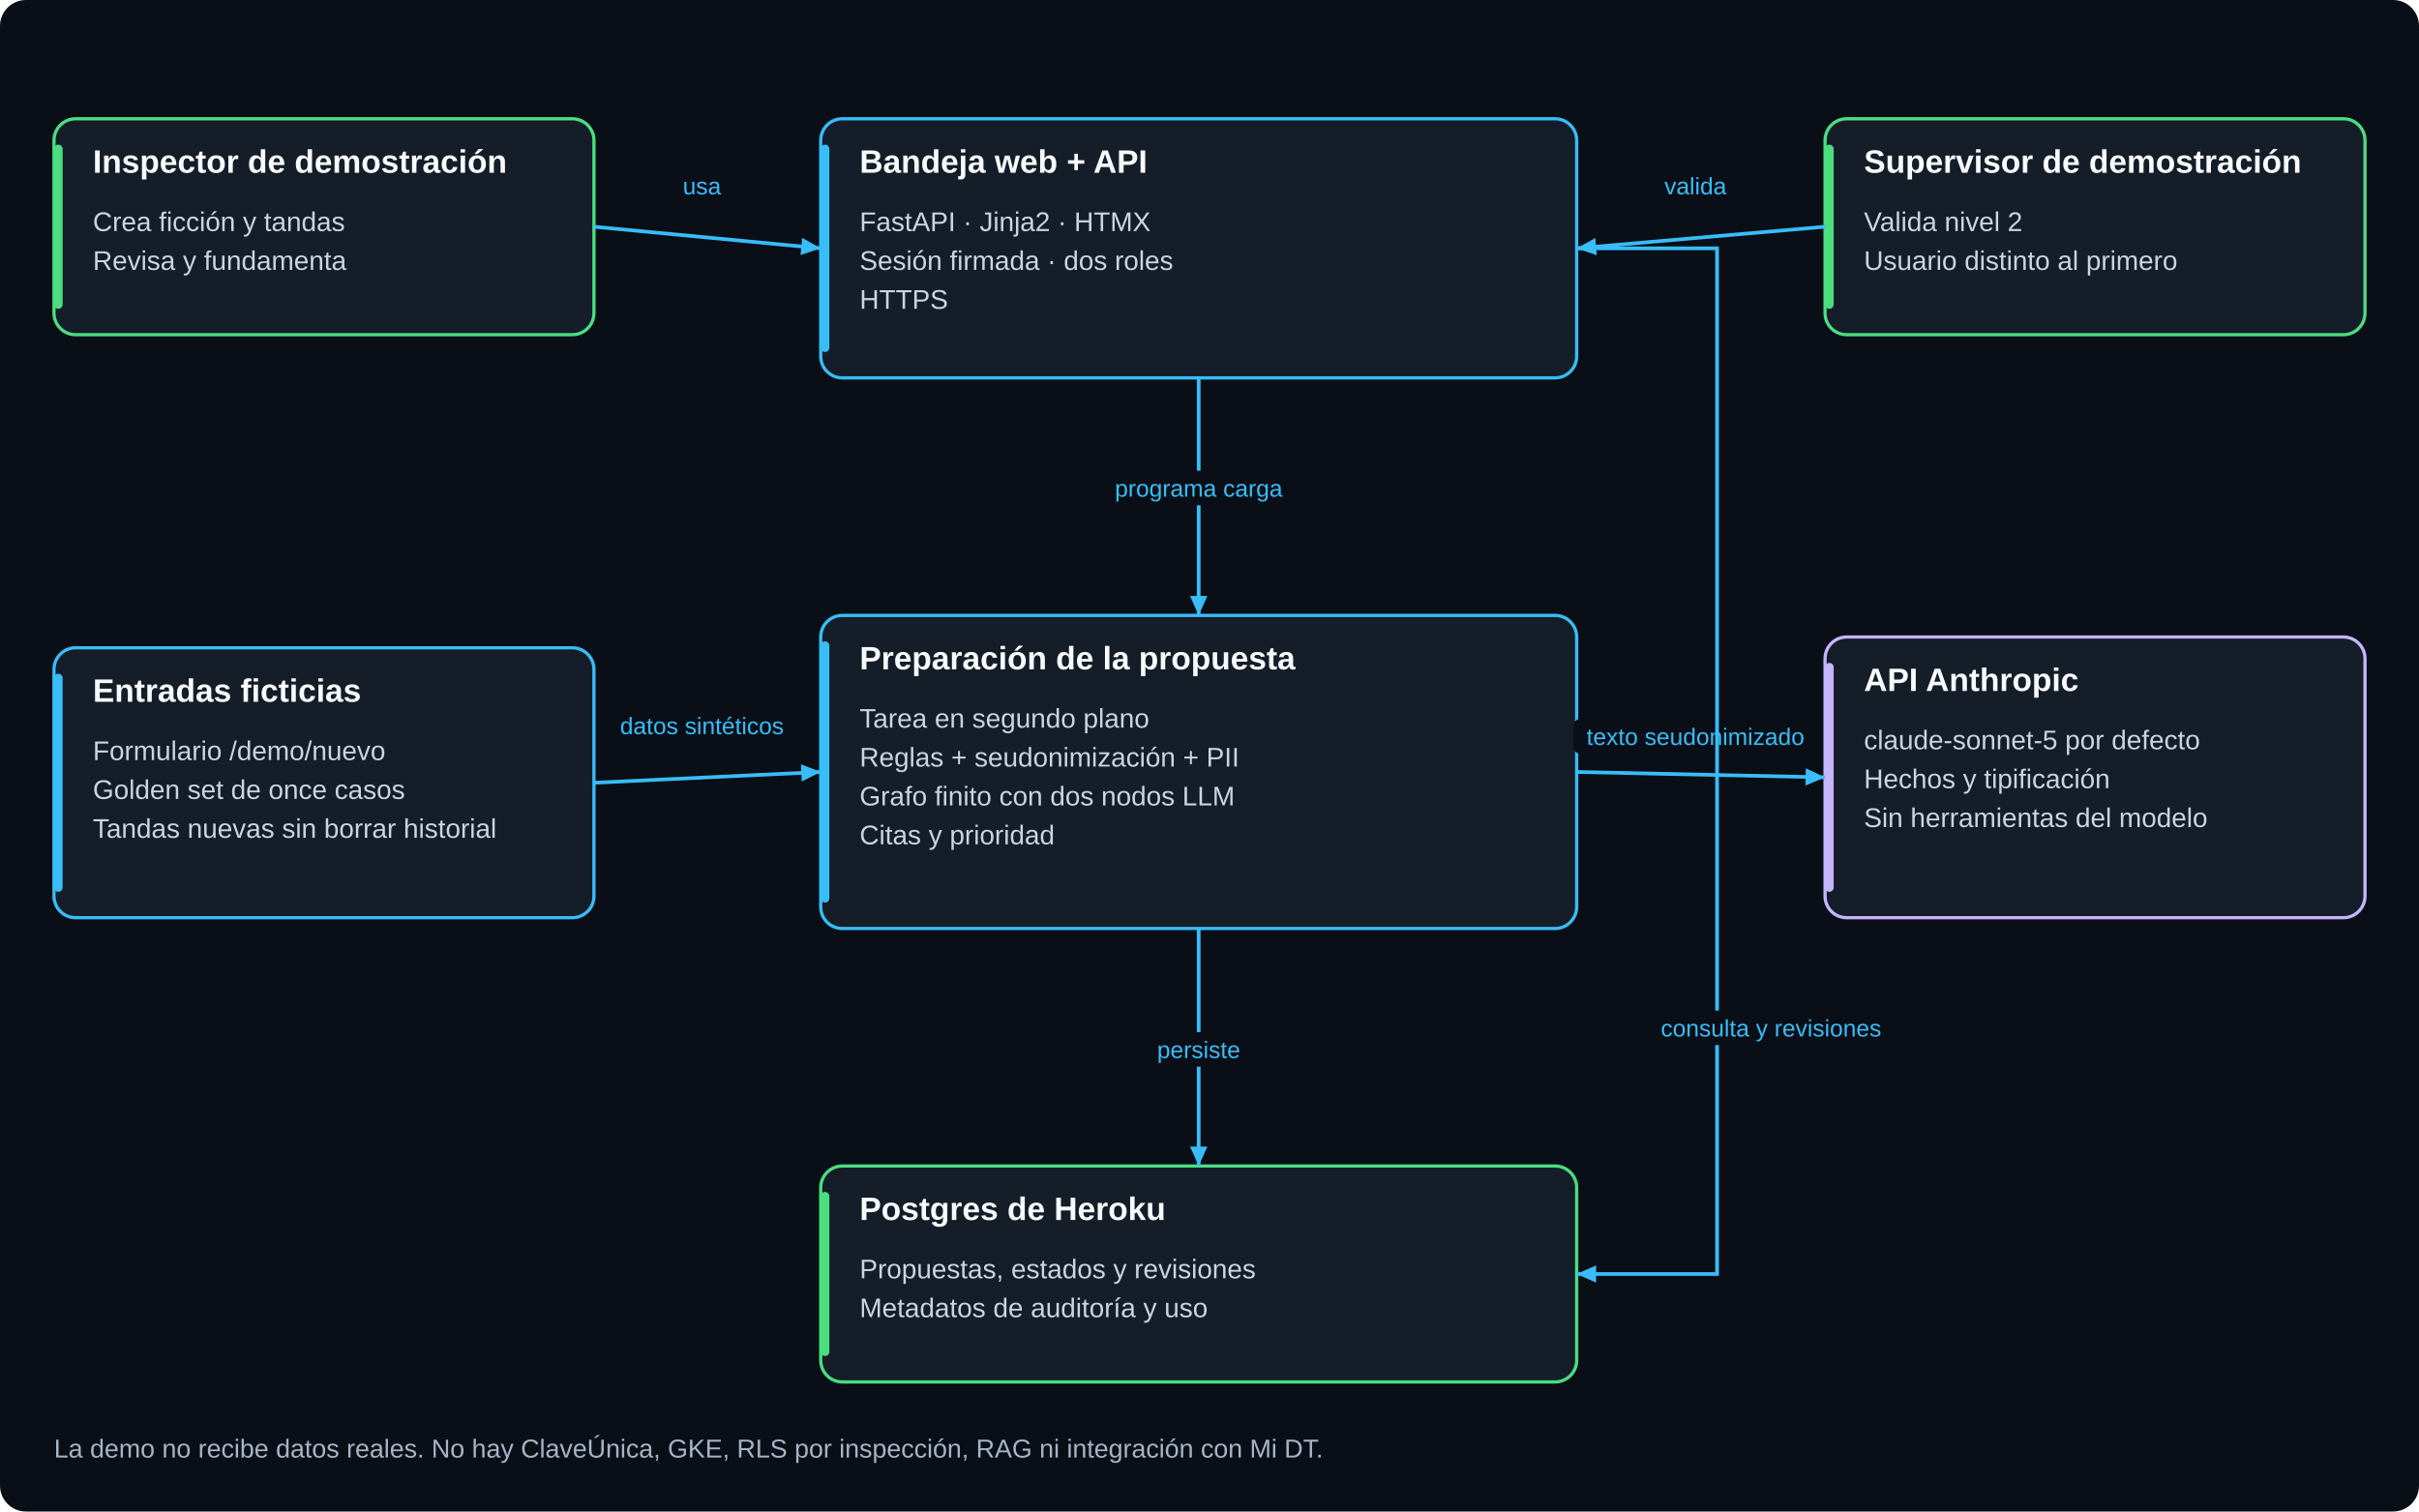
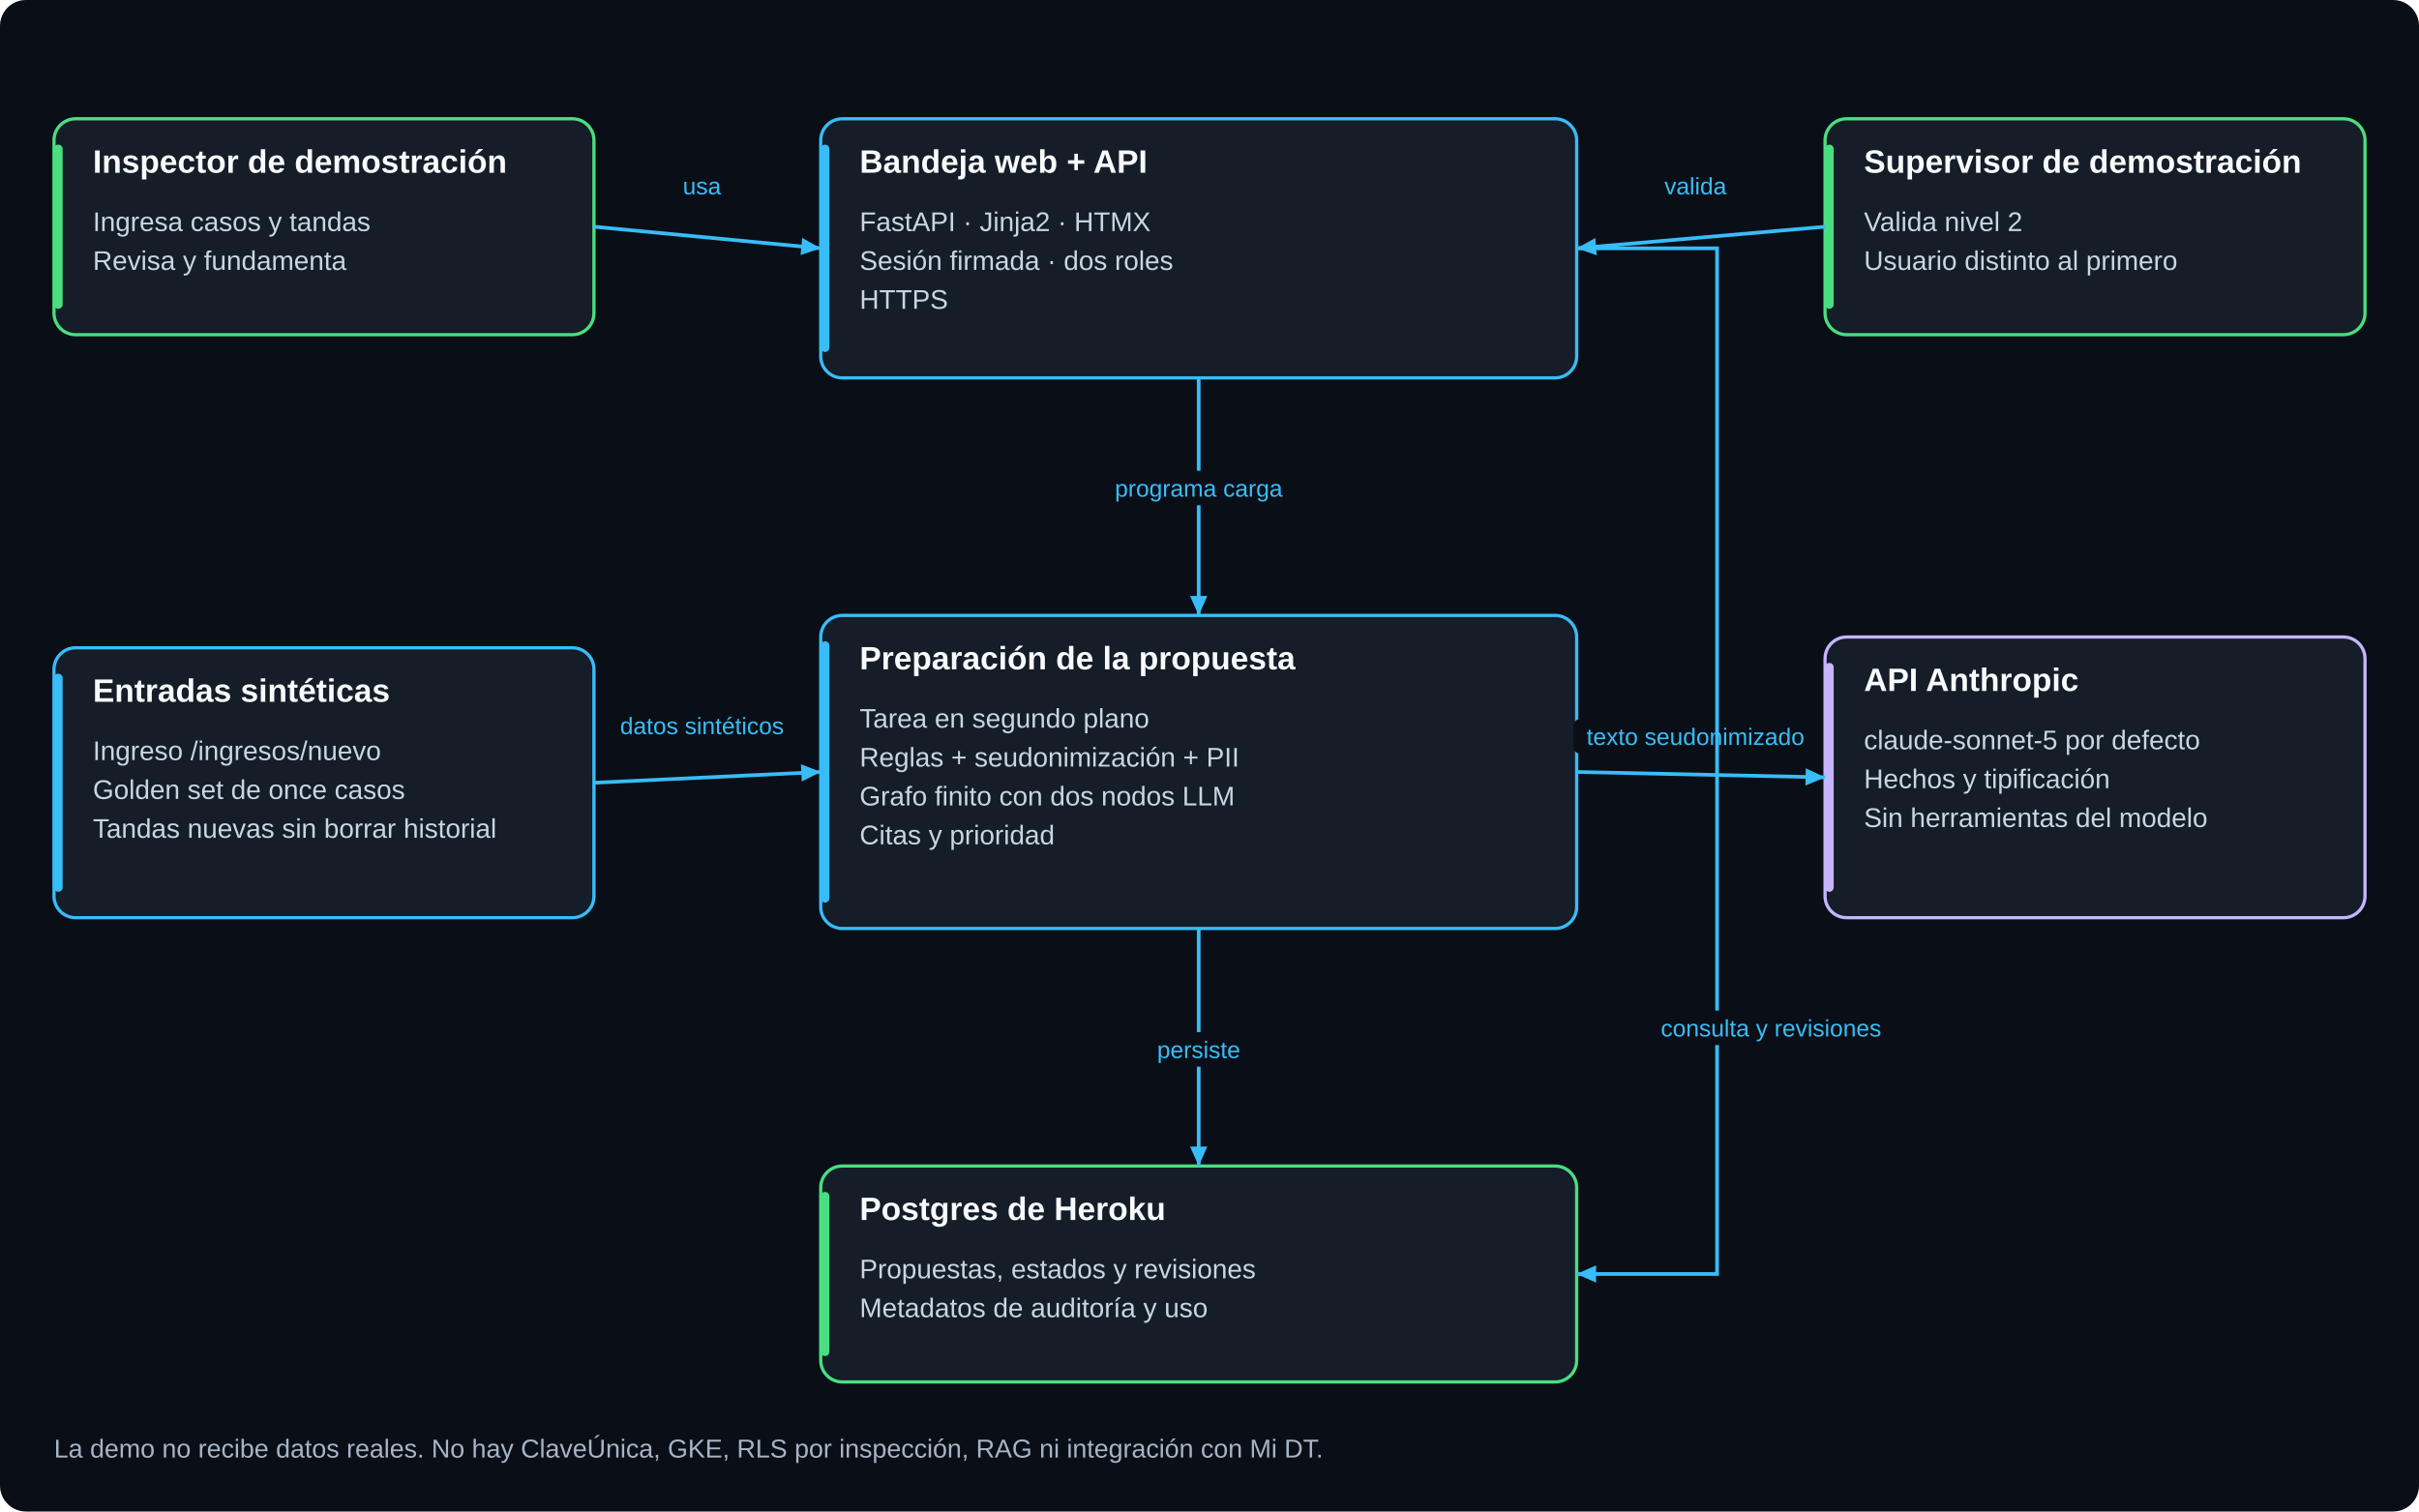
<svg xmlns="http://www.w3.org/2000/svg" viewBox="0 0 1120 700" width="1120" height="700" role="img" aria-labelledby="title-1 desc-1">
  <defs>
    <marker id="arrow-1" markerWidth="8" markerHeight="8" refX="7" refY="4" orient="auto">
      <path d="M0,0 L8,4 L0,8 Z" fill="#38bdf8" />
    </marker>
  </defs>
  <rect width="100%" height="100%" rx="12" fill="#0a0f17" />
  <rect x="25" y="55" width="250" height="100" rx="10" fill="#141d28" stroke="#4ade80" stroke-width="1.5" />
  <rect x="25" y="67" width="4" height="76" rx="2" fill="#4ade80" />
  <text x="43" y="80" fill="#f8fafc" font-size="15" font-weight="700" text-anchor="start" font-family="Arial,Helvetica,sans-serif">Inspector de demostración</text>
-   <text x="43" y="107" fill="#cbd5e1" font-size="12.5" font-weight="400" text-anchor="start" font-family="Arial,Helvetica,sans-serif">Crea ficción y tandas</text>
+   <text x="43" y="107" fill="#cbd5e1" font-size="12.5" font-weight="400" text-anchor="start" font-family="Arial,Helvetica,sans-serif">Ingresa casos y tandas</text>
  <text x="43" y="125" fill="#cbd5e1" font-size="12.5" font-weight="400" text-anchor="start" font-family="Arial,Helvetica,sans-serif">Revisa y fundamenta</text>
  <rect x="380" y="55" width="350" height="120" rx="10" fill="#141d28" stroke="#38bdf8" stroke-width="1.5" />
  <rect x="380" y="67" width="4" height="96" rx="2" fill="#38bdf8" />
  <text x="398" y="80" fill="#f8fafc" font-size="15" font-weight="700" text-anchor="start" font-family="Arial,Helvetica,sans-serif">Bandeja web + API</text>
  <text x="398" y="107" fill="#cbd5e1" font-size="12.5" font-weight="400" text-anchor="start" font-family="Arial,Helvetica,sans-serif">FastAPI · Jinja2 · HTMX</text>
  <text x="398" y="125" fill="#cbd5e1" font-size="12.5" font-weight="400" text-anchor="start" font-family="Arial,Helvetica,sans-serif">Sesión firmada · dos roles</text>
  <text x="398" y="143" fill="#cbd5e1" font-size="12.5" font-weight="400" text-anchor="start" font-family="Arial,Helvetica,sans-serif">HTTPS</text>
  <rect x="845" y="55" width="250" height="100" rx="10" fill="#141d28" stroke="#4ade80" stroke-width="1.5" />
  <rect x="845" y="67" width="4" height="76" rx="2" fill="#4ade80" />
  <text x="863" y="80" fill="#f8fafc" font-size="15" font-weight="700" text-anchor="start" font-family="Arial,Helvetica,sans-serif">Supervisor de demostración</text>
  <text x="863" y="107" fill="#cbd5e1" font-size="12.5" font-weight="400" text-anchor="start" font-family="Arial,Helvetica,sans-serif">Valida nivel 2</text>
  <text x="863" y="125" fill="#cbd5e1" font-size="12.5" font-weight="400" text-anchor="start" font-family="Arial,Helvetica,sans-serif">Usuario distinto al primero</text>
  <rect x="25" y="300" width="250" height="125" rx="10" fill="#141d28" stroke="#38bdf8" stroke-width="1.5" />
  <rect x="25" y="312" width="4" height="101" rx="2" fill="#38bdf8" />
-   <text x="43" y="325" fill="#f8fafc" font-size="15" font-weight="700" text-anchor="start" font-family="Arial,Helvetica,sans-serif">Entradas ficticias</text>
-   <text x="43" y="352" fill="#cbd5e1" font-size="12.5" font-weight="400" text-anchor="start" font-family="Arial,Helvetica,sans-serif">Formulario /demo/nuevo</text>
+   <text x="43" y="325" fill="#f8fafc" font-size="15" font-weight="700" text-anchor="start" font-family="Arial,Helvetica,sans-serif">Entradas sintéticas</text>
+   <text x="43" y="352" fill="#cbd5e1" font-size="12.5" font-weight="400" text-anchor="start" font-family="Arial,Helvetica,sans-serif">Ingreso /ingresos/nuevo</text>
  <text x="43" y="370" fill="#cbd5e1" font-size="12.5" font-weight="400" text-anchor="start" font-family="Arial,Helvetica,sans-serif">Golden set de once casos</text>
  <text x="43" y="388" fill="#cbd5e1" font-size="12.5" font-weight="400" text-anchor="start" font-family="Arial,Helvetica,sans-serif">Tandas nuevas sin borrar historial</text>
  <rect x="380" y="285" width="350" height="145" rx="10" fill="#141d28" stroke="#38bdf8" stroke-width="1.5" />
  <rect x="380" y="297" width="4" height="121" rx="2" fill="#38bdf8" />
  <text x="398" y="310" fill="#f8fafc" font-size="15" font-weight="700" text-anchor="start" font-family="Arial,Helvetica,sans-serif">Preparación de la propuesta</text>
  <text x="398" y="337" fill="#cbd5e1" font-size="12.5" font-weight="400" text-anchor="start" font-family="Arial,Helvetica,sans-serif">Tarea en segundo plano</text>
  <text x="398" y="355" fill="#cbd5e1" font-size="12.5" font-weight="400" text-anchor="start" font-family="Arial,Helvetica,sans-serif">Reglas + seudonimización + PII</text>
  <text x="398" y="373" fill="#cbd5e1" font-size="12.5" font-weight="400" text-anchor="start" font-family="Arial,Helvetica,sans-serif">Grafo finito con dos nodos LLM</text>
  <text x="398" y="391" fill="#cbd5e1" font-size="12.5" font-weight="400" text-anchor="start" font-family="Arial,Helvetica,sans-serif">Citas y prioridad</text>
  <rect x="845" y="295" width="250" height="130" rx="10" fill="#141d28" stroke="#c4b5fd" stroke-width="1.5" />
  <rect x="845" y="307" width="4" height="106" rx="2" fill="#c4b5fd" />
  <text x="863" y="320" fill="#f8fafc" font-size="15" font-weight="700" text-anchor="start" font-family="Arial,Helvetica,sans-serif">API Anthropic</text>
  <text x="863" y="347" fill="#cbd5e1" font-size="12.5" font-weight="400" text-anchor="start" font-family="Arial,Helvetica,sans-serif">claude-sonnet-5 por defecto</text>
  <text x="863" y="365" fill="#cbd5e1" font-size="12.5" font-weight="400" text-anchor="start" font-family="Arial,Helvetica,sans-serif">Hechos y tipificación</text>
  <text x="863" y="383" fill="#cbd5e1" font-size="12.5" font-weight="400" text-anchor="start" font-family="Arial,Helvetica,sans-serif">Sin herramientas del modelo</text>
  <rect x="380" y="540" width="350" height="100" rx="10" fill="#141d28" stroke="#4ade80" stroke-width="1.5" />
  <rect x="380" y="552" width="4" height="76" rx="2" fill="#4ade80" />
  <text x="398" y="565" fill="#f8fafc" font-size="15" font-weight="700" text-anchor="start" font-family="Arial,Helvetica,sans-serif">Postgres de Heroku</text>
  <text x="398" y="592" fill="#cbd5e1" font-size="12.5" font-weight="400" text-anchor="start" font-family="Arial,Helvetica,sans-serif">Propuestas, estados y revisiones</text>
  <text x="398" y="610" fill="#cbd5e1" font-size="12.5" font-weight="400" text-anchor="start" font-family="Arial,Helvetica,sans-serif">Metadatos de auditoría y uso</text>
  <polyline points="275,105.0 380,115.0" fill="none" stroke="#38bdf8" stroke-width="1.7" />
  <polygon points="380,115.0 370.661,118.129 371.42,110.165" fill="#38bdf8" />
  <rect x="310.134" y="78" width="29.732" height="16" rx="3" fill="#0a0f17" />
  <text x="325" y="90" fill="#38bdf8" font-size="11" font-weight="400" text-anchor="middle" font-family="Arial,Helvetica,sans-serif">usa</text>
  <polyline points="845,105.0 730,115.0" fill="none" stroke="#38bdf8" stroke-width="1.7" />
  <polygon points="730,115.0 738.62,110.235 739.313,118.205" fill="#38bdf8" />
  <rect x="764.634" y="78" width="40.732" height="16" rx="3" fill="#0a0f17" />
  <text x="785" y="90" fill="#38bdf8" font-size="11" font-weight="400" text-anchor="middle" font-family="Arial,Helvetica,sans-serif">valida</text>
  <polyline points="555.0,175 555.0,285" fill="none" stroke="#38bdf8" stroke-width="1.7" />
  <polygon points="555.0,285 551.0,276.0 559.0,276.0" fill="#38bdf8" />
  <rect x="510.181" y="218" width="89.638" height="16" rx="3" fill="#0a0f17" />
  <text x="555" y="230" fill="#38bdf8" font-size="11" font-weight="400" text-anchor="middle" font-family="Arial,Helvetica,sans-serif">programa carga</text>
  <polyline points="275,362.5 380,357.5" fill="none" stroke="#38bdf8" stroke-width="1.7" />
  <polygon points="380,357.5 371.2,361.924 370.82,353.933" fill="#38bdf8" />
  <rect x="282.623" y="328" width="84.754" height="16" rx="3" fill="#0a0f17" />
  <text x="325" y="340" fill="#38bdf8" font-size="11" font-weight="400" text-anchor="middle" font-family="Arial,Helvetica,sans-serif">datos sintéticos</text>
  <polyline points="730,357.5 845,360.0" fill="none" stroke="#38bdf8" stroke-width="1.7" />
  <polygon points="845,360.0 835.915,363.803 836.089,355.805" fill="#38bdf8" />
  <rect x="728.56" y="333" width="112.881" height="16" rx="3" fill="#0a0f17" />
  <text x="785" y="345" fill="#38bdf8" font-size="11" font-weight="400" text-anchor="middle" font-family="Arial,Helvetica,sans-serif">texto seudonimizado</text>
  <polyline points="555.0,430 555.0,540" fill="none" stroke="#38bdf8" stroke-width="1.7" />
  <polygon points="555.0,540 551.0,531.0 559.0,531.0" fill="#38bdf8" />
  <rect x="529.745" y="478" width="50.511" height="16" rx="3" fill="#0a0f17" />
  <text x="555" y="490" fill="#38bdf8" font-size="11" font-weight="400" text-anchor="middle" font-family="Arial,Helvetica,sans-serif">persiste</text>
  <polyline points="730,115 795,115 795,590 730,590" fill="none" stroke="#38bdf8" stroke-width="1.7" />
  <polygon points="730,590 739.0,586.0 739.0,594.0" fill="#38bdf8" />
  <rect x="762.955" y="468" width="114.091" height="16" rx="3" fill="#0a0f17" />
  <text x="820" y="480" fill="#38bdf8" font-size="11" font-weight="400" text-anchor="middle" font-family="Arial,Helvetica,sans-serif">consulta y revisiones</text>
  <text x="25" y="675" fill="#a7b4c6" font-size="12" font-weight="400" text-anchor="start" font-family="Arial,Helvetica,sans-serif">La demo no recibe datos reales. No hay ClaveÚnica, GKE, RLS por inspección, RAG ni integración con Mi DT.</text>
</svg>
